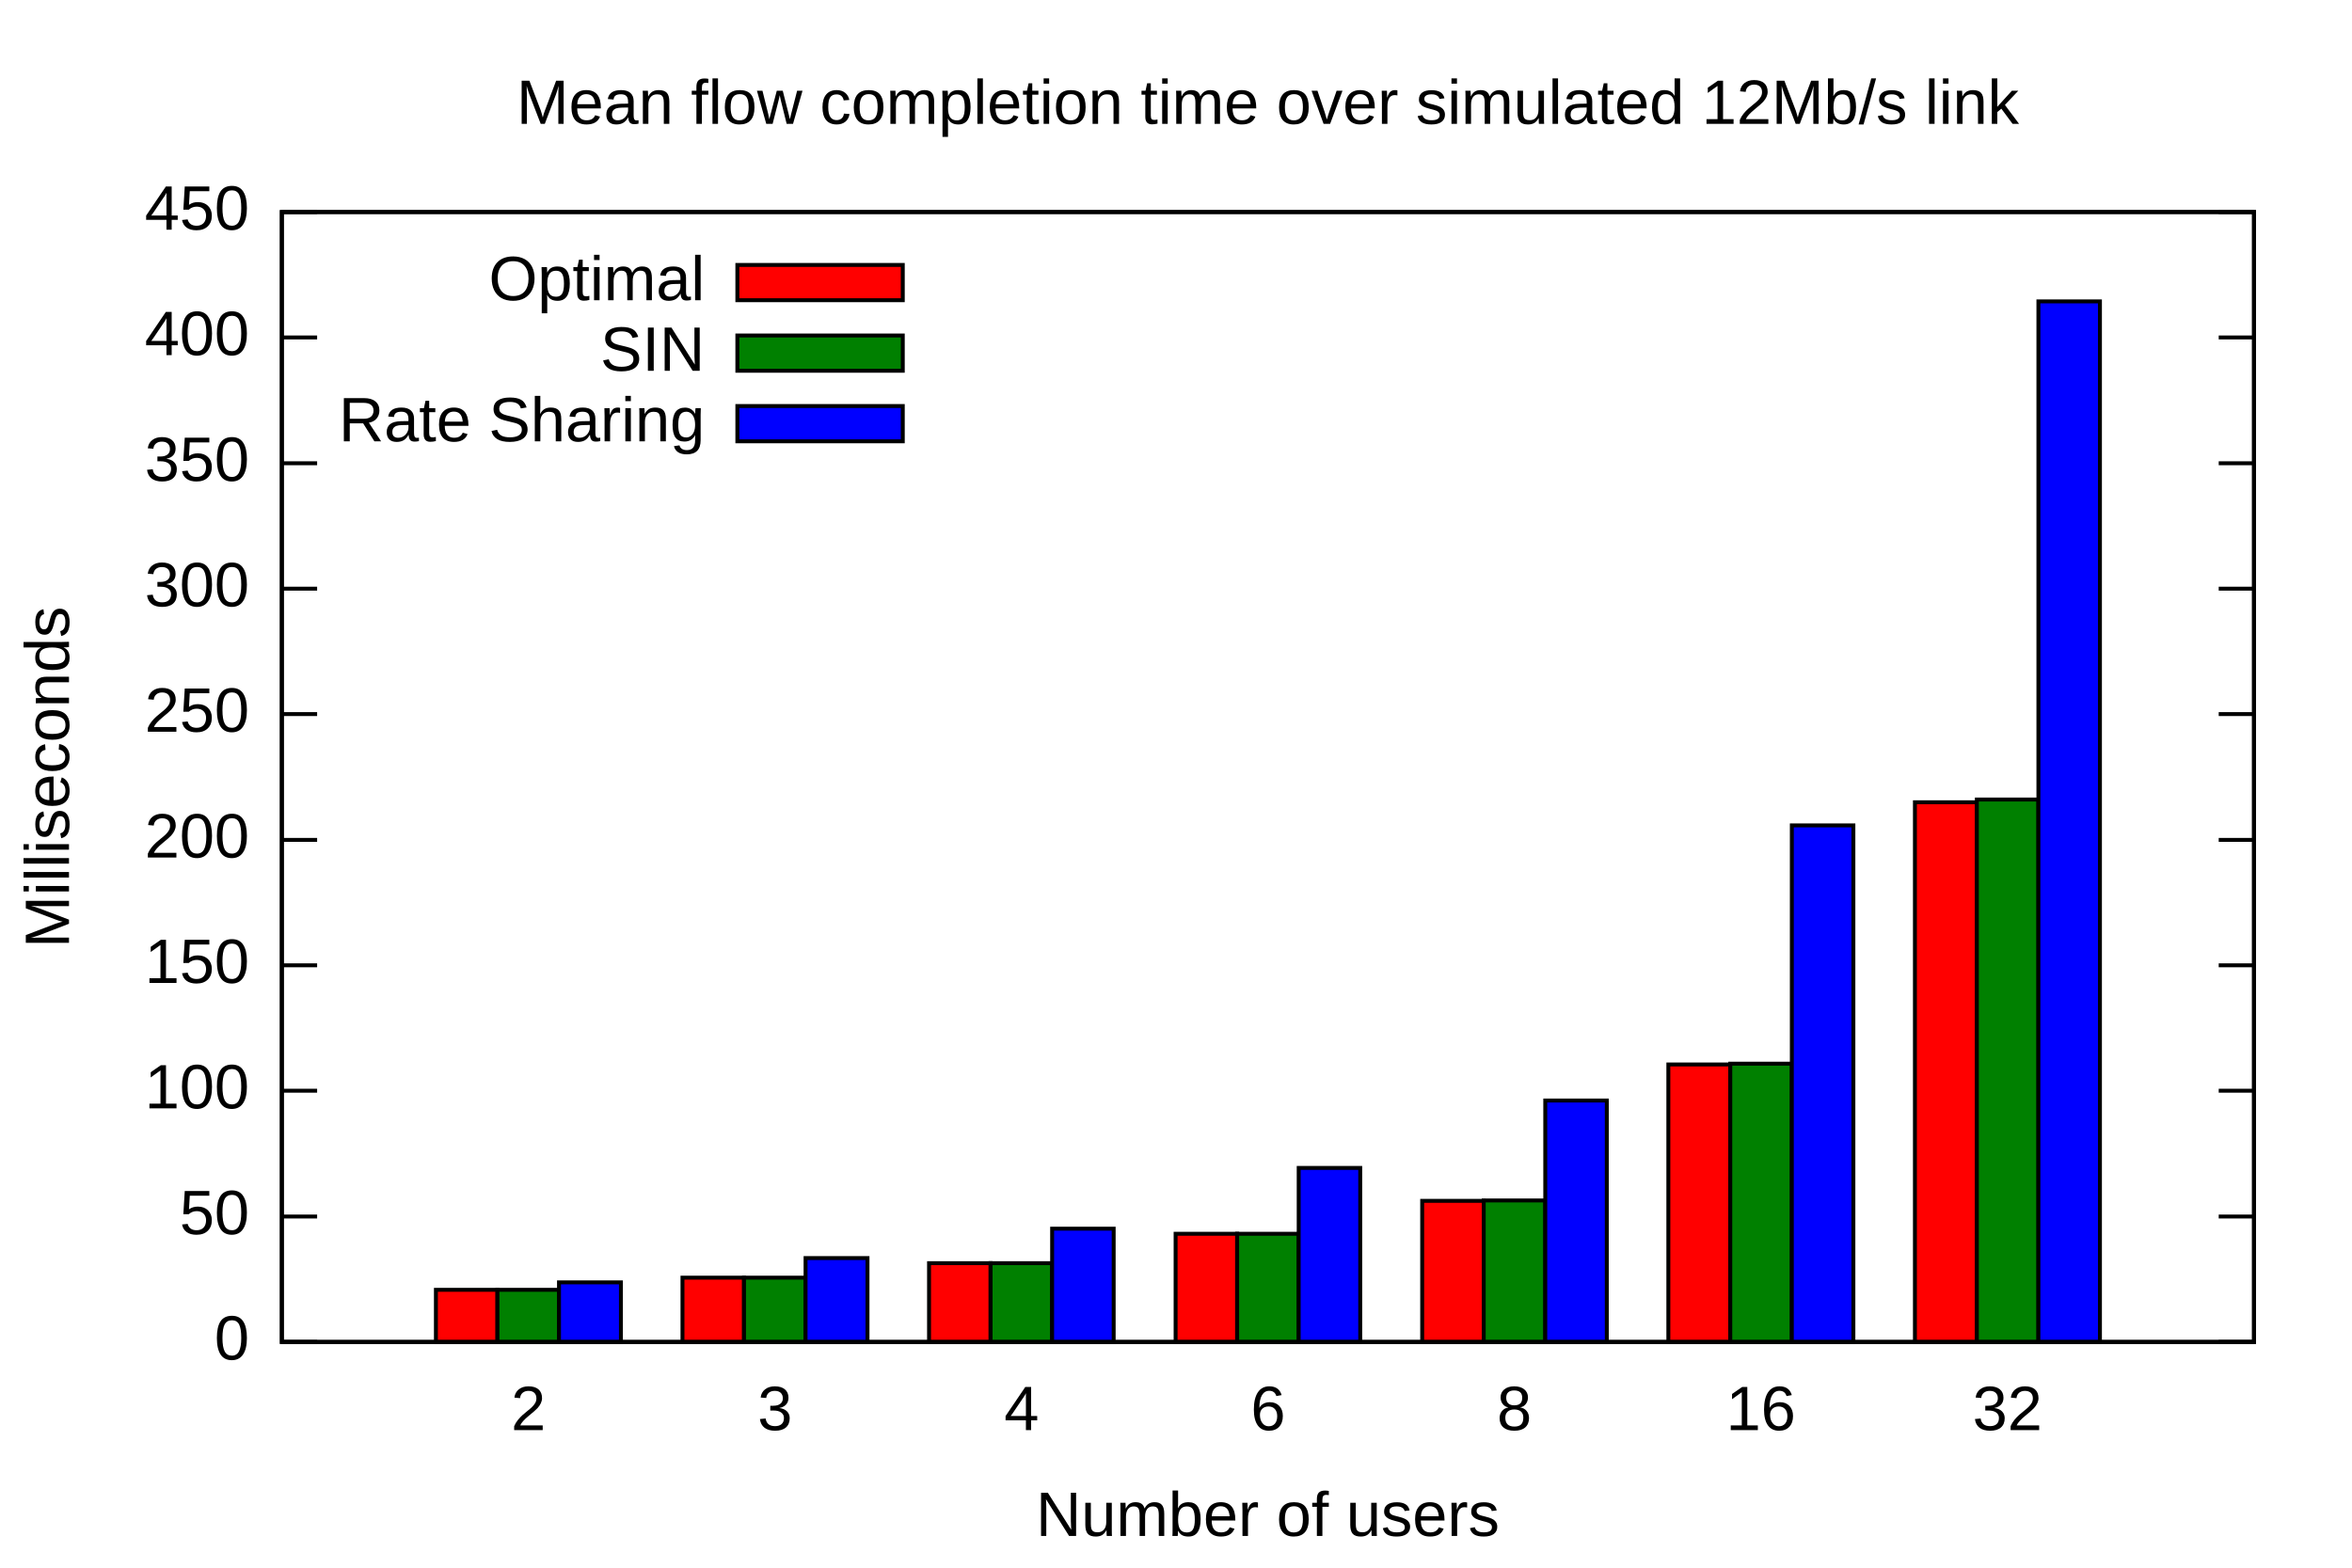
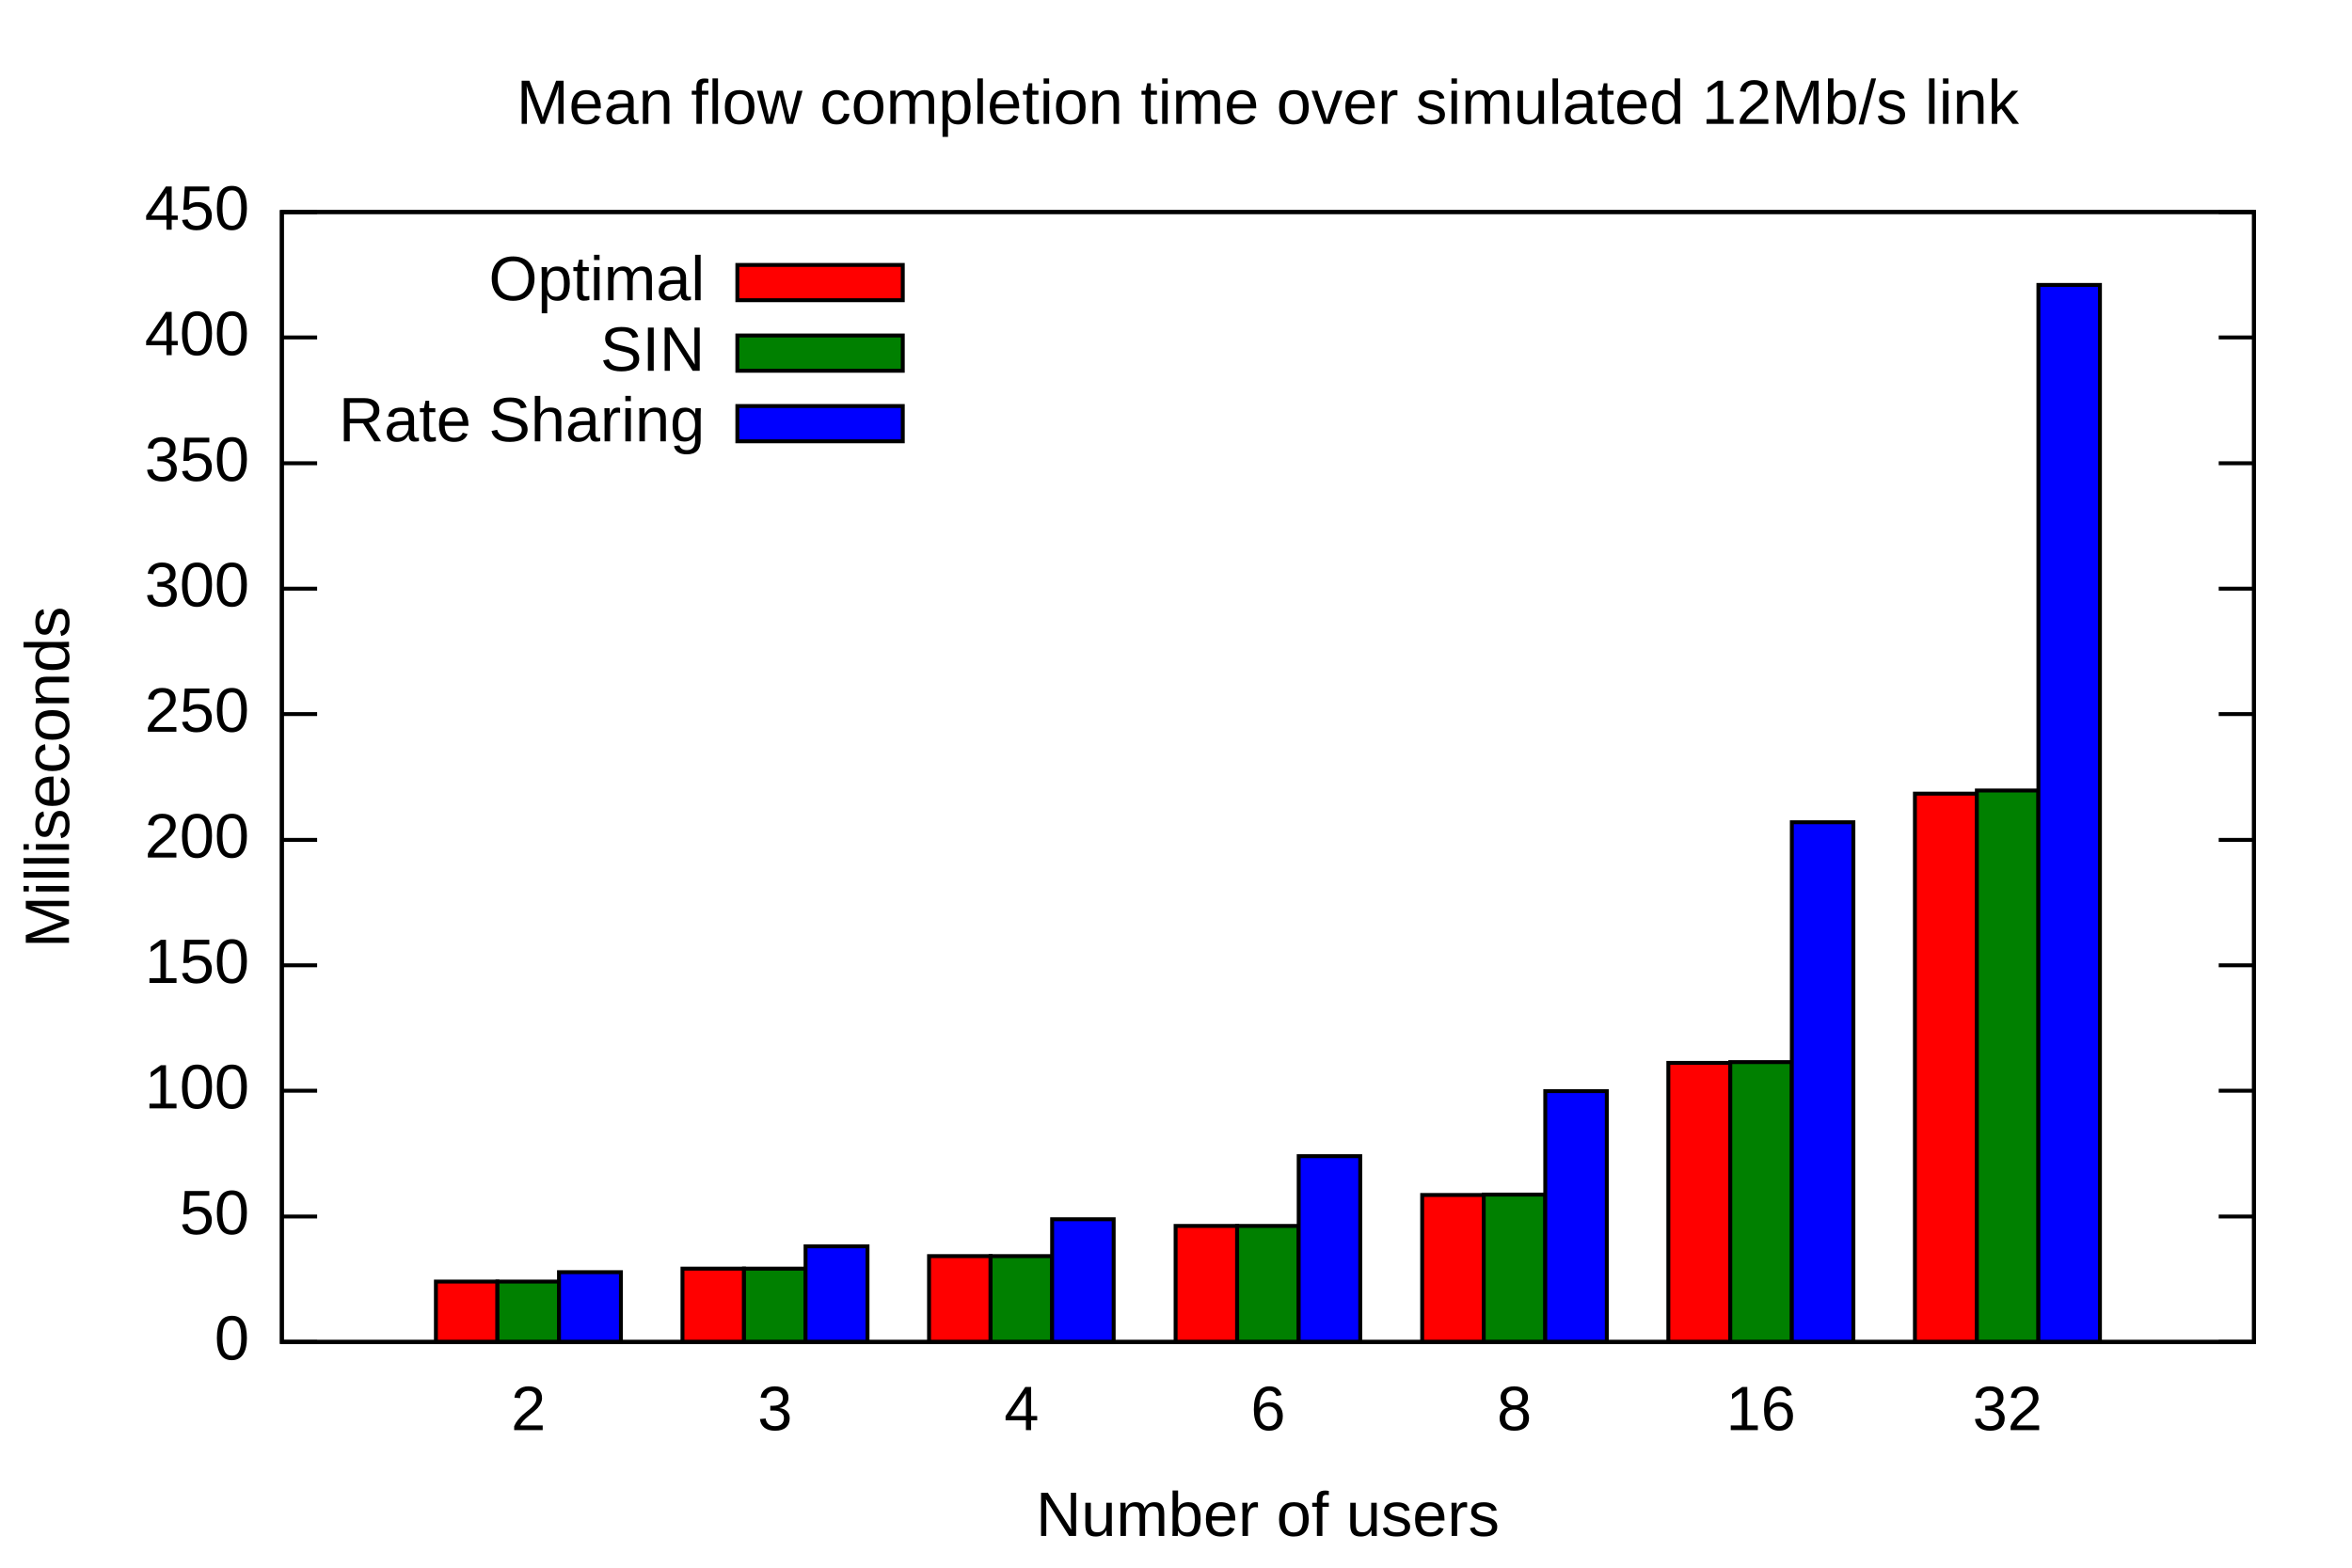
<svg xmlns="http://www.w3.org/2000/svg" xmlns:xlink="http://www.w3.org/1999/xlink" width="600" height="400" viewBox="0 0 600 400">
  <g id="gnuplot_canvas">
    <rect x="0" y="0" width="600" height="400" fill="none" />
    <defs>
      <circle id="gpDot" r="0.5" stroke-width="0.5" />
      <path id="gpPt0" stroke-width="0.222" stroke="currentColor" d="M-1,0 h2 M0,-1 v2" />
      <path id="gpPt1" stroke-width="0.222" stroke="currentColor" d="M-1,-1 L1,1 M1,-1 L-1,1" />
      <path id="gpPt2" stroke-width="0.222" stroke="currentColor" d="M-1,0 L1,0 M0,-1 L0,1 M-1,-1 L1,1 M-1,1 L1,-1" />
      <rect id="gpPt3" stroke-width="0.222" stroke="currentColor" x="-1" y="-1" width="2" height="2" />
      <rect id="gpPt4" stroke-width="0.222" stroke="currentColor" fill="currentColor" x="-1" y="-1" width="2" height="2" />
      <circle id="gpPt5" stroke-width="0.222" stroke="currentColor" cx="0" cy="0" r="1" />
      <use xlink:href="#gpPt5" id="gpPt6" fill="currentColor" stroke="none" />
      <path id="gpPt7" stroke-width="0.222" stroke="currentColor" d="M0,-1.33 L-1.33,0.67 L1.33,0.67 z" />
      <use xlink:href="#gpPt7" id="gpPt8" fill="currentColor" stroke="none" />
      <use xlink:href="#gpPt7" id="gpPt9" stroke="currentColor" transform="rotate(180)" />
      <use xlink:href="#gpPt9" id="gpPt10" fill="currentColor" stroke="none" />
      <use xlink:href="#gpPt3" id="gpPt11" stroke="currentColor" transform="rotate(45)" />
      <use xlink:href="#gpPt11" id="gpPt12" fill="currentColor" stroke="none" />
    </defs>
    <g style="fill:none; color:white; stroke:currentColor; stroke-width:1.00; stroke-linecap:butt; stroke-linejoin:miter">
</g>
    <g style="fill:none; color:black; stroke:currentColor; stroke-width:1.00; stroke-linecap:butt; stroke-linejoin:miter">
      <path stroke="black" d="M71.9,342.4 L80.9,342.4 M575.0,342.4 L566.0,342.4  h0.01" />
      <g transform="translate(63.6,346.9)" style="stroke:none; fill:black; font-family:arial; font-size:12.00pt; text-anchor:end">
        <text> 0</text>
      </g>
      <path stroke="black" d="M71.9,310.4 L80.9,310.4 M575.0,310.4 L566.0,310.4  h0.01" />
      <g transform="translate(63.6,314.9)" style="stroke:none; fill:black; font-family:arial; font-size:12.00pt; text-anchor:end">
        <text> 50</text>
      </g>
      <path stroke="black" d="M71.9,278.3 L80.9,278.3 M575.0,278.3 L566.0,278.3  h0.01" />
      <g transform="translate(63.6,282.8)" style="stroke:none; fill:black; font-family:arial; font-size:12.00pt; text-anchor:end">
        <text> 100</text>
      </g>
      <path stroke="black" d="M71.9,246.3 L80.9,246.3 M575.0,246.3 L566.0,246.3  h0.01" />
      <g transform="translate(63.6,250.8)" style="stroke:none; fill:black; font-family:arial; font-size:12.00pt; text-anchor:end">
        <text> 150</text>
      </g>
      <path stroke="black" d="M71.9,214.3 L80.9,214.3 M575.0,214.3 L566.0,214.3  h0.01" />
      <g transform="translate(63.6,218.8)" style="stroke:none; fill:black; font-family:arial; font-size:12.00pt; text-anchor:end">
        <text> 200</text>
      </g>
      <path stroke="black" d="M71.9,182.2 L80.9,182.2 M575.0,182.2 L566.0,182.2  h0.01" />
      <g transform="translate(63.6,186.7)" style="stroke:none; fill:black; font-family:arial; font-size:12.00pt; text-anchor:end">
        <text> 250</text>
      </g>
      <path stroke="black" d="M71.9,150.2 L80.9,150.2 M575.0,150.2 L566.0,150.2  h0.01" />
      <g transform="translate(63.6,154.7)" style="stroke:none; fill:black; font-family:arial; font-size:12.00pt; text-anchor:end">
        <text> 300</text>
      </g>
      <path stroke="black" d="M71.9,118.2 L80.9,118.2 M575.0,118.2 L566.0,118.2  h0.01" />
      <g transform="translate(63.6,122.7)" style="stroke:none; fill:black; font-family:arial; font-size:12.00pt; text-anchor:end">
        <text> 350</text>
      </g>
      <path stroke="black" d="M71.9,86.1 L80.9,86.1 M575.0,86.1 L566.0,86.1  h0.01" />
      <g transform="translate(63.6,90.6)" style="stroke:none; fill:black; font-family:arial; font-size:12.00pt; text-anchor:end">
        <text> 400</text>
      </g>
      <path stroke="black" d="M71.9,54.1 L80.9,54.1 M575.0,54.1 L566.0,54.1  h0.01" />
      <g transform="translate(63.6,58.6)" style="stroke:none; fill:black; font-family:arial; font-size:12.00pt; text-anchor:end">
        <text> 450</text>
      </g>
      <path stroke="black" d="M134.8,342.4 L134.8,333.4  h0.01" />
      <g transform="translate(134.8,364.9)" style="stroke:none; fill:black; font-family:arial; font-size:12.00pt; text-anchor:middle">
        <text>2</text>
      </g>
      <path stroke="black" d="M197.7,342.4 L197.7,333.4  h0.01" />
      <g transform="translate(197.7,364.9)" style="stroke:none; fill:black; font-family:arial; font-size:12.00pt; text-anchor:middle">
        <text>3</text>
      </g>
      <path stroke="black" d="M260.6,342.4 L260.6,333.4  h0.01" />
      <g transform="translate(260.6,364.9)" style="stroke:none; fill:black; font-family:arial; font-size:12.00pt; text-anchor:middle">
        <text>4</text>
      </g>
      <path stroke="black" d="M323.5,342.4 L323.5,333.4  h0.01" />
      <g transform="translate(323.5,364.9)" style="stroke:none; fill:black; font-family:arial; font-size:12.00pt; text-anchor:middle">
        <text>6</text>
      </g>
      <path stroke="black" d="M386.3,342.4 L386.3,333.4  h0.01" />
      <g transform="translate(386.3,364.9)" style="stroke:none; fill:black; font-family:arial; font-size:12.00pt; text-anchor:middle">
        <text>8</text>
      </g>
      <path stroke="black" d="M449.2,342.4 L449.2,333.4  h0.01" />
      <g transform="translate(449.2,364.9)" style="stroke:none; fill:black; font-family:arial; font-size:12.00pt; text-anchor:middle">
        <text>16</text>
      </g>
      <path stroke="black" d="M512.1,342.4 L512.1,333.4  h0.01" />
      <g transform="translate(512.1,364.9)" style="stroke:none; fill:black; font-family:arial; font-size:12.00pt; text-anchor:middle">
        <text>32</text>
      </g>
      <path stroke="black" d="M71.9,54.1 L71.9,342.4 L575.0,342.4 L575.0,54.1 L71.9,54.1 Z  h0.01" />
      <g transform="translate(17.6,198.3) rotate(270)" style="stroke:none; fill:black; font-family:arial; font-size:12.00pt; text-anchor:middle">
        <text>Milliseconds</text>
      </g>
      <g transform="translate(323.4,391.9)" style="stroke:none; fill:black; font-family:arial; font-size:12.00pt; text-anchor:middle">
        <text>Number of users</text>
      </g>
      <g transform="translate(323.4,31.6)" style="stroke:none; fill:black; font-family:arial; font-size:12.00pt; text-anchor:middle">
        <text>Mean flow completion time over simulated 12Mb/s link</text>
      </g>
    </g>
    <g id="delay_ratio_plot_1">
      <g style="fill:none; color:red; stroke:currentColor; stroke-width:1.00; stroke-linecap:butt; stroke-linejoin:miter">
        <g transform="translate(179.8,76.6)" style="stroke:none; fill:black; font-family:arial; font-size:12.00pt; text-anchor:end">
          <text>Optimal</text>
        </g>
        <g style="stroke:none; shape-rendering:crispEdges">
          <polygon fill="currentColor" points="188.1,76.6 230.3,76.6 230.3,67.6 188.1,67.6 " />
        </g>
        <path stroke="black" d="M188.1,76.6 L230.3,76.6 L230.3,67.6 L188.1,67.6 L188.1,76.6 Z  h0.01" />
        <g style="stroke:none; shape-rendering:crispEdges">
-           <polygon fill="currentColor" points="111.2,342.4 127.0,342.4 127.0,329.0 111.2,329.0 " />
-         </g>
-         <path stroke="black" d="M111.2,342.4 L111.2,329.1 L126.9,329.1 L126.9,342.4 L111.2,342.4 Z  h0.01" />
-         <g style="stroke:none; shape-rendering:crispEdges">
-           <polygon fill="currentColor" points="174.1,342.4 189.9,342.4 189.9,325.9 174.1,325.9 " />
-         </g>
-         <path stroke="black" d="M174.1,342.4 L174.1,326.0 L189.8,326.0 L189.8,342.4 L174.1,342.4 Z  h0.01" />
-         <g style="stroke:none; shape-rendering:crispEdges">
-           <polygon fill="currentColor" points="237.0,342.4 252.8,342.4 252.8,322.2 237.0,322.2 " />
-         </g>
-         <path stroke="black" d="M237.0,342.4 L237.0,322.3 L252.7,322.3 L252.7,342.4 L237.0,342.4 Z  h0.01" />
-         <g style="stroke:none; shape-rendering:crispEdges">
-           <polygon fill="currentColor" points="299.9,342.4 315.7,342.4 315.7,314.7 299.9,314.7 " />
-         </g>
-         <path stroke="black" d="M299.9,342.4 L299.9,314.8 L315.6,314.8 L315.6,342.4 L299.9,342.4 Z  h0.01" />
-         <g style="stroke:none; shape-rendering:crispEdges">
-           <polygon fill="currentColor" points="362.8,342.4 378.6,342.4 378.6,306.3 362.8,306.3 " />
-         </g>
-         <path stroke="black" d="M362.8,342.4 L362.8,306.4 L378.5,306.4 L378.5,342.4 L362.8,342.4 Z  h0.01" />
-         <g style="stroke:none; shape-rendering:crispEdges">
-           <polygon fill="currentColor" points="425.6,342.4 441.5,342.4 441.5,271.5 425.6,271.5 " />
-         </g>
-         <path stroke="black" d="M425.6,342.4 L425.6,271.6 L441.4,271.6 L441.4,342.4 L425.6,342.4 Z  h0.01" />
-         <g style="stroke:none; shape-rendering:crispEdges">
-           <polygon fill="currentColor" points="488.5,342.4 504.4,342.4 504.4,204.6 488.5,204.6 " />
-         </g>
-         <path stroke="black" d="M488.5,342.4 L488.5,204.7 L504.3,204.7 L504.3,342.4 L488.5,342.4 Z  h0.01" />
+           <polygon fill="currentColor" points="111.2,342.4 127.0,342.4 127.0,326.9 111.2,326.9 " />
+         </g>
+         <path stroke="black" d="M111.2,342.4 L111.2,327.0 L126.9,327.0 L126.9,342.4 L111.2,342.4 Z  h0.01" />
+         <g style="stroke:none; shape-rendering:crispEdges">
+           <polygon fill="currentColor" points="174.1,342.4 189.9,342.4 189.9,323.6 174.1,323.6 " />
+         </g>
+         <path stroke="black" d="M174.1,342.4 L174.1,323.7 L189.8,323.7 L189.8,342.4 L174.1,342.4 Z  h0.01" />
+         <g style="stroke:none; shape-rendering:crispEdges">
+           <polygon fill="currentColor" points="237.0,342.4 252.8,342.4 252.8,320.4 237.0,320.4 " />
+         </g>
+         <path stroke="black" d="M237.0,342.4 L237.0,320.5 L252.7,320.5 L252.7,342.4 L237.0,342.4 Z  h0.01" />
+         <g style="stroke:none; shape-rendering:crispEdges">
+           <polygon fill="currentColor" points="299.9,342.4 315.7,342.4 315.7,312.7 299.9,312.7 " />
+         </g>
+         <path stroke="black" d="M299.9,342.4 L299.9,312.8 L315.6,312.8 L315.6,342.4 L299.9,342.4 Z  h0.01" />
+         <g style="stroke:none; shape-rendering:crispEdges">
+           <polygon fill="currentColor" points="362.8,342.4 378.6,342.4 378.6,304.8 362.8,304.8 " />
+         </g>
+         <path stroke="black" d="M362.8,342.4 L362.8,304.9 L378.5,304.9 L378.5,342.4 L362.8,342.4 Z  h0.01" />
+         <g style="stroke:none; shape-rendering:crispEdges">
+           <polygon fill="currentColor" points="425.6,342.4 441.5,342.4 441.5,271.1 425.6,271.1 " />
+         </g>
+         <path stroke="black" d="M425.6,342.4 L425.6,271.2 L441.4,271.2 L441.4,342.4 L425.6,342.4 Z  h0.01" />
+         <g style="stroke:none; shape-rendering:crispEdges">
+           <polygon fill="currentColor" points="488.5,342.4 504.4,342.4 504.4,202.4 488.5,202.4 " />
+         </g>
+         <path stroke="black" d="M488.5,342.4 L488.5,202.5 L504.3,202.5 L504.3,342.4 L488.5,342.4 Z  h0.01" />
      </g>
    </g>
    <g id="delay_ratio_plot_2">
      <g style="fill:none; color:green; stroke:currentColor; stroke-width:1.00; stroke-linecap:butt; stroke-linejoin:miter">
        <g transform="translate(179.8,94.6)" style="stroke:none; fill:black; font-family:arial; font-size:12.00pt; text-anchor:end">
          <text>SIN</text>
        </g>
        <g style="stroke:none; shape-rendering:crispEdges">
          <polygon fill="currentColor" points="188.1,94.6 230.3,94.6 230.3,85.6 188.1,85.6 " />
        </g>
        <path stroke="black" d="M188.1,94.6 L230.3,94.6 L230.3,85.6 L188.1,85.6 L188.1,94.6 Z  h0.01" />
        <g style="stroke:none; shape-rendering:crispEdges">
-           <polygon fill="currentColor" points="126.9,342.4 142.7,342.4 142.7,329.0 126.9,329.0 " />
-         </g>
-         <path stroke="black" d="M126.9,342.4 L126.9,329.1 L142.6,329.1 L142.6,342.4 L126.9,342.4 Z  h0.01" />
-         <g style="stroke:none; shape-rendering:crispEdges">
-           <polygon fill="currentColor" points="189.8,342.4 205.6,342.4 205.6,325.9 189.8,325.9 " />
-         </g>
-         <path stroke="black" d="M189.8,342.4 L189.8,326.0 L205.5,326.0 L205.5,342.4 L189.8,342.4 Z  h0.01" />
-         <g style="stroke:none; shape-rendering:crispEdges">
-           <polygon fill="currentColor" points="252.7,342.4 268.5,342.4 268.5,322.2 252.7,322.2 " />
-         </g>
-         <path stroke="black" d="M252.7,342.4 L252.7,322.3 L268.4,322.3 L268.4,342.4 L252.7,342.4 Z  h0.01" />
-         <g style="stroke:none; shape-rendering:crispEdges">
-           <polygon fill="currentColor" points="315.6,342.4 331.4,342.4 331.4,314.7 315.6,314.7 " />
-         </g>
-         <path stroke="black" d="M315.6,342.4 L315.6,314.8 L331.3,314.8 L331.3,342.4 L315.6,342.4 Z  h0.01" />
-         <g style="stroke:none; shape-rendering:crispEdges">
-           <polygon fill="currentColor" points="378.5,342.4 394.3,342.4 394.3,306.2 378.5,306.2 " />
-         </g>
-         <path stroke="black" d="M378.5,342.4 L378.5,306.3 L394.2,306.3 L394.2,342.4 L378.5,342.4 Z  h0.01" />
-         <g style="stroke:none; shape-rendering:crispEdges">
-           <polygon fill="currentColor" points="441.4,342.4 457.2,342.4 457.2,271.3 441.4,271.3 " />
-         </g>
-         <path stroke="black" d="M441.4,342.4 L441.4,271.4 L457.1,271.4 L457.1,342.4 L441.4,342.4 Z  h0.01" />
-         <g style="stroke:none; shape-rendering:crispEdges">
-           <polygon fill="currentColor" points="504.3,342.4 520.1,342.4 520.1,203.9 504.3,203.9 " />
-         </g>
-         <path stroke="black" d="M504.3,342.4 L504.3,204.0 L520.0,204.0 L520.0,342.4 L504.3,342.4 Z  h0.01" />
+           <polygon fill="currentColor" points="126.9,342.4 142.7,342.4 142.7,326.9 126.9,326.9 " />
+         </g>
+         <path stroke="black" d="M126.9,342.4 L126.9,327.0 L142.6,327.0 L142.6,342.4 L126.9,342.4 Z  h0.01" />
+         <g style="stroke:none; shape-rendering:crispEdges">
+           <polygon fill="currentColor" points="189.8,342.4 205.6,342.4 205.6,323.6 189.8,323.6 " />
+         </g>
+         <path stroke="black" d="M189.8,342.4 L189.8,323.7 L205.5,323.7 L205.5,342.4 L189.8,342.4 Z  h0.01" />
+         <g style="stroke:none; shape-rendering:crispEdges">
+           <polygon fill="currentColor" points="252.7,342.4 268.5,342.4 268.5,320.4 252.7,320.4 " />
+         </g>
+         <path stroke="black" d="M252.7,342.4 L252.7,320.5 L268.4,320.5 L268.4,342.4 L252.7,342.4 Z  h0.01" />
+         <g style="stroke:none; shape-rendering:crispEdges">
+           <polygon fill="currentColor" points="315.6,342.4 331.4,342.4 331.4,312.7 315.6,312.7 " />
+         </g>
+         <path stroke="black" d="M315.6,342.4 L315.6,312.8 L331.3,312.8 L331.3,342.4 L315.6,342.4 Z  h0.01" />
+         <g style="stroke:none; shape-rendering:crispEdges">
+           <polygon fill="currentColor" points="378.5,342.4 394.3,342.4 394.3,304.7 378.5,304.7 " />
+         </g>
+         <path stroke="black" d="M378.5,342.4 L378.5,304.8 L394.2,304.8 L394.2,342.4 L378.5,342.4 Z  h0.01" />
+         <g style="stroke:none; shape-rendering:crispEdges">
+           <polygon fill="currentColor" points="441.4,342.4 457.2,342.4 457.2,270.9 441.4,270.9 " />
+         </g>
+         <path stroke="black" d="M441.4,342.4 L441.4,271.0 L457.1,271.0 L457.1,342.4 L441.4,342.4 Z  h0.01" />
+         <g style="stroke:none; shape-rendering:crispEdges">
+           <polygon fill="currentColor" points="504.3,342.4 520.1,342.4 520.1,201.6 504.3,201.6 " />
+         </g>
+         <path stroke="black" d="M504.3,342.4 L504.3,201.7 L520.0,201.7 L520.0,342.4 L504.3,342.4 Z  h0.01" />
      </g>
    </g>
    <g id="delay_ratio_plot_3">
      <g style="fill:none; color:blue; stroke:currentColor; stroke-width:1.00; stroke-linecap:butt; stroke-linejoin:miter">
        <g transform="translate(179.8,112.6)" style="stroke:none; fill:black; font-family:arial; font-size:12.00pt; text-anchor:end">
          <text>Rate Sharing</text>
        </g>
        <g style="stroke:none; shape-rendering:crispEdges">
          <polygon fill="currentColor" points="188.1,112.6 230.3,112.6 230.3,103.6 188.1,103.6 " />
        </g>
        <path stroke="black" d="M188.1,112.6 L230.3,112.6 L230.3,103.6 L188.1,103.6 L188.1,112.6 Z  h0.01" />
        <g style="stroke:none; shape-rendering:crispEdges">
-           <polygon fill="currentColor" points="142.6,342.4 158.5,342.4 158.5,327.1 142.6,327.1 " />
-         </g>
-         <path stroke="black" d="M142.6,342.4 L142.6,327.2 L158.4,327.2 L158.4,342.4 L142.6,342.4 Z  h0.01" />
-         <g style="stroke:none; shape-rendering:crispEdges">
-           <polygon fill="currentColor" points="205.5,342.4 221.4,342.4 221.4,320.9 205.5,320.9 " />
-         </g>
-         <path stroke="black" d="M205.5,342.4 L205.5,321.0 L221.3,321.0 L221.3,342.4 L205.5,342.4 Z  h0.01" />
-         <g style="stroke:none; shape-rendering:crispEdges">
-           <polygon fill="currentColor" points="268.4,342.4 284.2,342.4 284.2,313.4 268.4,313.4 " />
-         </g>
-         <path stroke="black" d="M268.4,342.4 L268.4,313.5 L284.1,313.5 L284.1,342.4 L268.4,342.4 Z  h0.01" />
-         <g style="stroke:none; shape-rendering:crispEdges">
-           <polygon fill="currentColor" points="331.3,342.4 347.1,342.4 347.1,297.9 331.3,297.9 " />
-         </g>
-         <path stroke="black" d="M331.3,342.4 L331.3,298.0 L347.0,298.0 L347.0,342.4 L331.3,342.4 Z  h0.01" />
-         <g style="stroke:none; shape-rendering:crispEdges">
-           <polygon fill="currentColor" points="394.2,342.4 410.0,342.4 410.0,280.7 394.2,280.7 " />
-         </g>
-         <path stroke="black" d="M394.2,342.4 L394.2,280.8 L409.9,280.8 L409.9,342.4 L394.2,342.4 Z  h0.01" />
-         <g style="stroke:none; shape-rendering:crispEdges">
-           <polygon fill="currentColor" points="457.1,342.4 472.9,342.4 472.9,210.5 457.1,210.5 " />
-         </g>
-         <path stroke="black" d="M457.1,342.4 L457.1,210.6 L472.8,210.6 L472.8,342.4 L457.1,342.4 Z  h0.01" />
-         <g style="stroke:none; shape-rendering:crispEdges">
-           <polygon fill="currentColor" points="520.0,342.4 535.8,342.4 535.8,76.8 520.0,76.8 " />
-         </g>
-         <path stroke="black" d="M520.0,342.4 L520.0,76.9 L535.7,76.9 L535.7,342.4 L520.0,342.4 Z  h0.01" />
+           <polygon fill="currentColor" points="142.6,342.4 158.5,342.4 158.5,324.5 142.6,324.5 " />
+         </g>
+         <path stroke="black" d="M142.6,342.4 L142.6,324.6 L158.4,324.6 L158.4,342.4 L142.6,342.4 Z  h0.01" />
+         <g style="stroke:none; shape-rendering:crispEdges">
+           <polygon fill="currentColor" points="205.5,342.4 221.4,342.4 221.4,317.9 205.5,317.9 " />
+         </g>
+         <path stroke="black" d="M205.5,342.4 L205.5,318.0 L221.3,318.0 L221.3,342.4 L205.5,342.4 Z  h0.01" />
+         <g style="stroke:none; shape-rendering:crispEdges">
+           <polygon fill="currentColor" points="268.4,342.4 284.2,342.4 284.2,311.0 268.4,311.0 " />
+         </g>
+         <path stroke="black" d="M268.4,342.4 L268.4,311.1 L284.1,311.1 L284.1,342.4 L268.4,342.4 Z  h0.01" />
+         <g style="stroke:none; shape-rendering:crispEdges">
+           <polygon fill="currentColor" points="331.3,342.4 347.1,342.4 347.1,294.9 331.3,294.9 " />
+         </g>
+         <path stroke="black" d="M331.3,342.4 L331.3,295.0 L347.0,295.0 L347.0,342.4 L331.3,342.4 Z  h0.01" />
+         <g style="stroke:none; shape-rendering:crispEdges">
+           <polygon fill="currentColor" points="394.2,342.4 410.0,342.4 410.0,278.3 394.2,278.3 " />
+         </g>
+         <path stroke="black" d="M394.2,342.4 L394.2,278.4 L409.9,278.4 L409.9,342.4 L394.2,342.4 Z  h0.01" />
+         <g style="stroke:none; shape-rendering:crispEdges">
+           <polygon fill="currentColor" points="457.1,342.4 472.9,342.4 472.9,209.7 457.1,209.7 " />
+         </g>
+         <path stroke="black" d="M457.1,342.4 L457.1,209.8 L472.8,209.8 L472.8,342.4 L457.1,342.4 Z  h0.01" />
+         <g style="stroke:none; shape-rendering:crispEdges">
+           <polygon fill="currentColor" points="520.0,342.4 535.8,342.4 535.8,72.6 520.0,72.6 " />
+         </g>
+         <path stroke="black" d="M520.0,342.4 L520.0,72.7 L535.7,72.7 L535.7,342.4 L520.0,342.4 Z  h0.01" />
      </g>
    </g>
    <g style="fill:none; color:black; stroke:currentColor; stroke-width:1.00; stroke-linecap:butt; stroke-linejoin:miter">
      <path stroke="black" d="M71.9,54.1 L71.9,342.4 L575.0,342.4 L575.0,54.1 L71.9,54.1 Z  h0.01" />
    </g>
  </g>
</svg>
